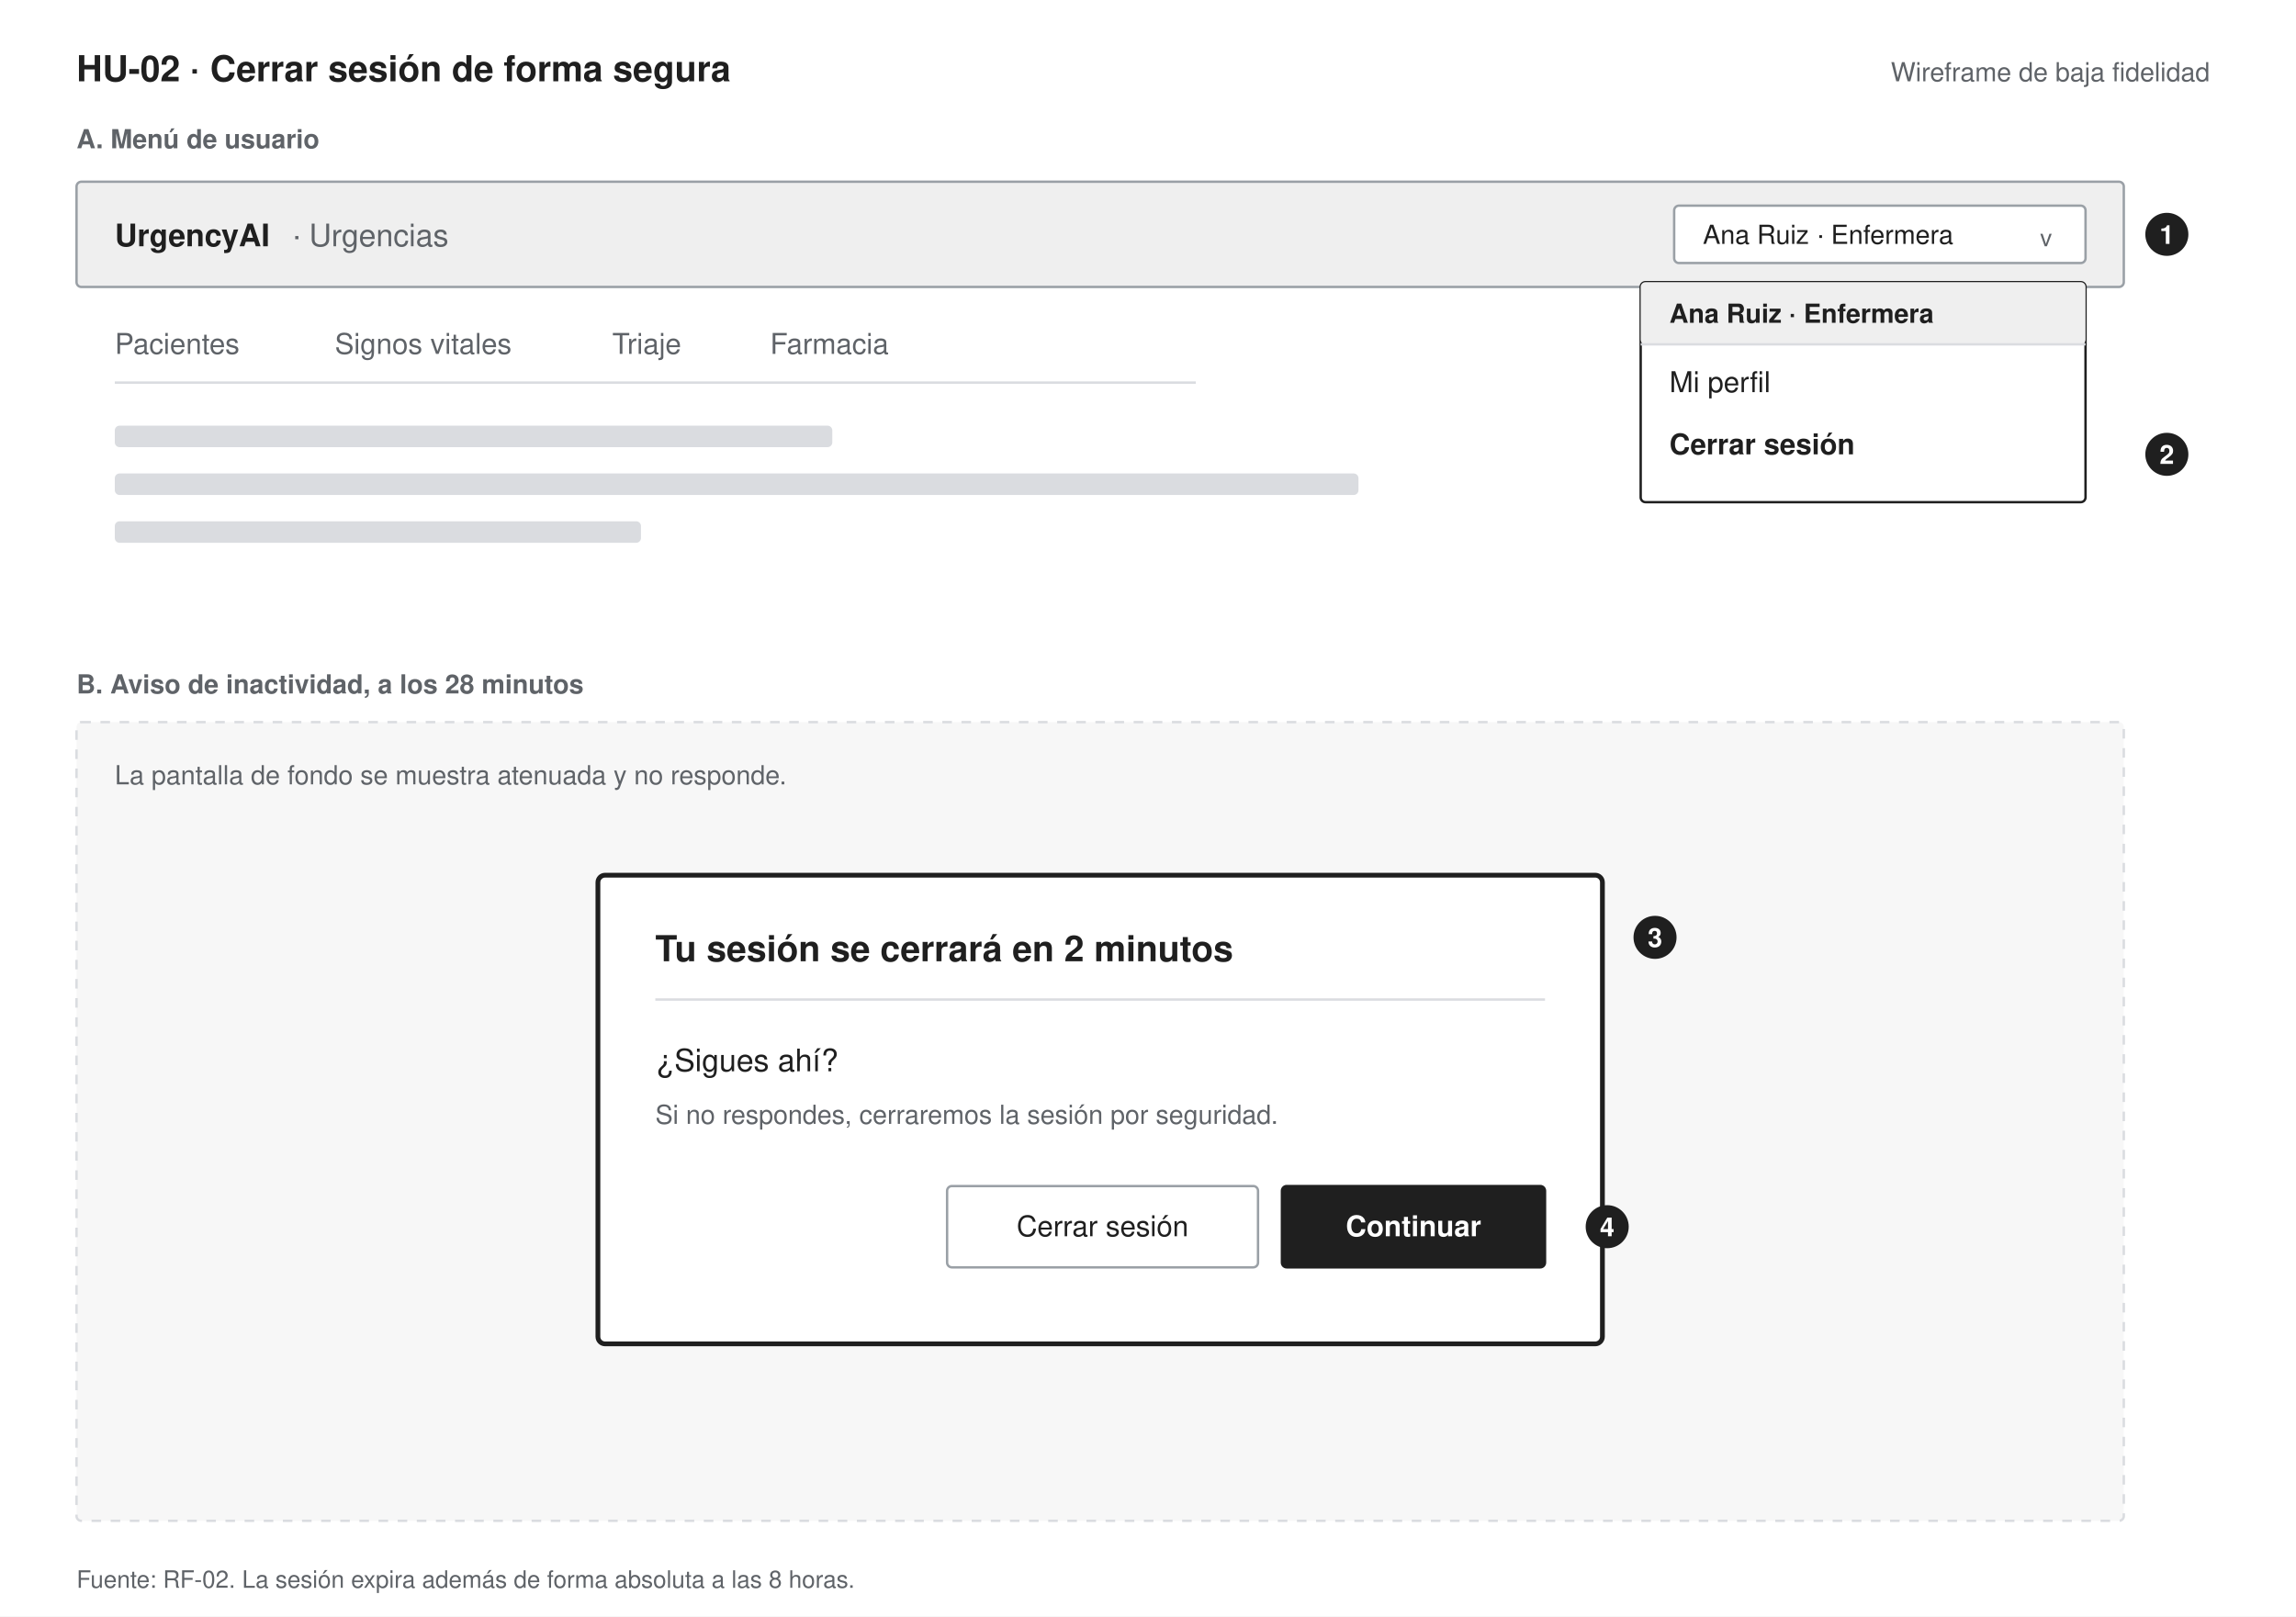
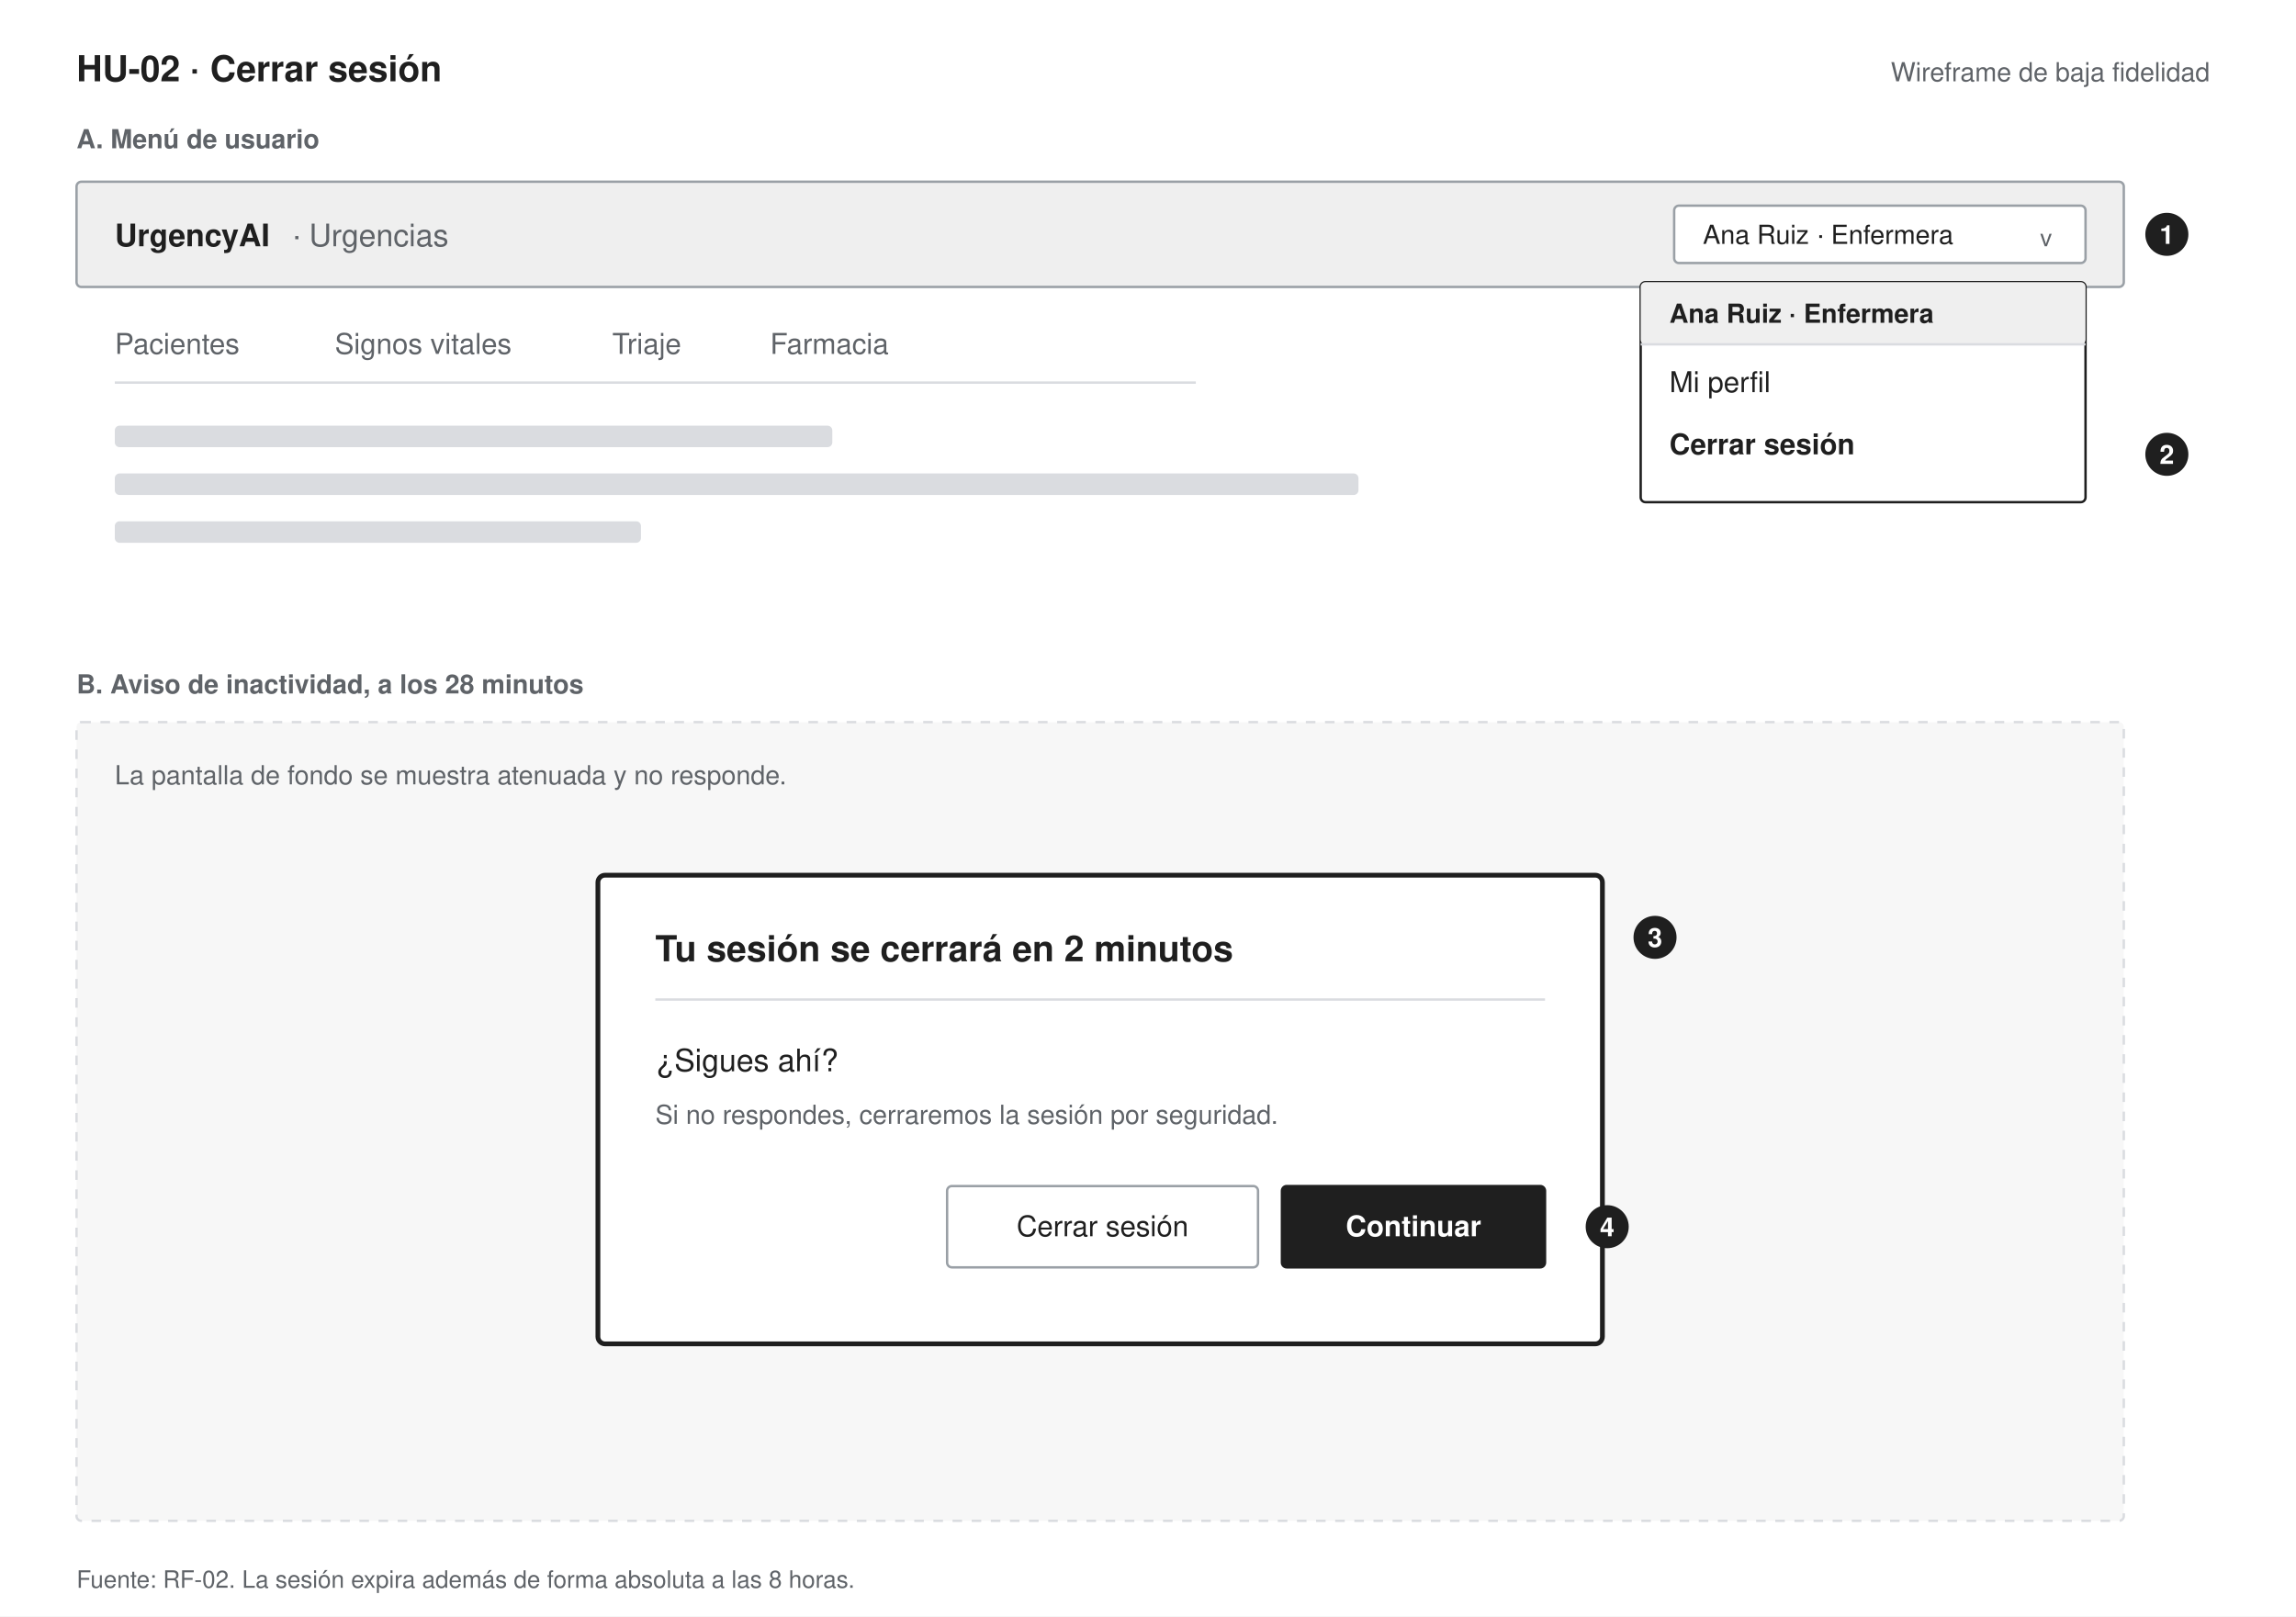
<svg xmlns="http://www.w3.org/2000/svg" width="960" height="676" viewBox="0 0 960 676" role="img">
  <rect width="960" height="676" fill="#FFFFFF" />
-   <text x="32" y="34" font-family="Helvetica Neue,Helvetica,Arial,sans-serif" font-size="15" font-weight="600" text-anchor="start" fill="#1F1F1F">HU-02 · Cerrar sesión de forma segura</text>
+   <text x="32" y="34" font-family="Helvetica Neue,Helvetica,Arial,sans-serif" font-size="15" font-weight="600" text-anchor="start" fill="#1F1F1F">HU-02 · Cerrar sesión</text>
  <text x="924" y="34" font-family="Helvetica Neue,Helvetica,Arial,sans-serif" font-size="11" font-weight="normal" text-anchor="end" fill="#5F6368">Wireframe de baja fidelidad</text>
  <text x="32" y="62" font-family="Helvetica Neue,Helvetica,Arial,sans-serif" font-size="11" font-weight="600" text-anchor="start" fill="#5F6368">A. Menú de usuario</text>
  <rect x="32" y="76" width="856" height="44" rx="2" fill="#EFEFEF" stroke="#9AA0A6" stroke-width="1" />
  <text x="48" y="103" font-family="Helvetica Neue,Helvetica,Arial,sans-serif" font-size="13" font-weight="700" text-anchor="start" fill="#1F1F1F">UrgencyAI</text>
  <text x="122" y="103" font-family="Helvetica Neue,Helvetica,Arial,sans-serif" font-size="13" font-weight="normal" text-anchor="start" fill="#5F6368">· Urgencias</text>
  <text x="872" y="103" font-family="Helvetica Neue,Helvetica,Arial,sans-serif" font-size="11" font-weight="normal" text-anchor="end" fill="#5F6368">Ana Ruiz · Enfermera</text>
  <text x="48" y="148" font-family="Helvetica Neue,Helvetica,Arial,sans-serif" font-size="12" font-weight="normal" text-anchor="start" fill="#5F6368">Pacientes</text>
  <text x="140" y="148" font-family="Helvetica Neue,Helvetica,Arial,sans-serif" font-size="12" font-weight="normal" text-anchor="start" fill="#5F6368">Signos vitales</text>
  <text x="256" y="148" font-family="Helvetica Neue,Helvetica,Arial,sans-serif" font-size="12" font-weight="normal" text-anchor="start" fill="#5F6368">Triaje</text>
  <text x="322" y="148" font-family="Helvetica Neue,Helvetica,Arial,sans-serif" font-size="12" font-weight="normal" text-anchor="start" fill="#5F6368">Farmacia</text>
  <line x1="48" y1="160" x2="500" y2="160" stroke="#DADCE0" stroke-width="1" />
  <rect x="48" y="178" width="300" height="9" rx="2" fill="#DADCE0" stroke="none" stroke-width="1" />
  <rect x="48" y="198" width="520" height="9" rx="2" fill="#DADCE0" stroke="none" stroke-width="1" />
  <rect x="48" y="218" width="220" height="9" rx="2" fill="#DADCE0" stroke="none" stroke-width="1" />
  <rect x="700" y="86" width="172" height="24" rx="2" fill="#FFFFFF" stroke="#9AA0A6" stroke-width="1" />
  <text x="712" y="102" font-family="Helvetica Neue,Helvetica,Arial,sans-serif" font-size="11" font-weight="normal" text-anchor="start" fill="#1F1F1F">Ana Ruiz · Enfermera</text>
  <text x="858" y="103" font-family="Helvetica Neue,Helvetica,Arial,sans-serif" font-size="10" font-weight="normal" text-anchor="end" fill="#5F6368">v</text>
  <rect x="686" y="118" width="186" height="92" rx="2" fill="#FFFFFF" stroke="#1F1F1F" stroke-width="1" />
  <rect x="686" y="118" width="186" height="26" rx="2" fill="#EFEFEF" stroke="none" stroke-width="1" />
  <text x="698" y="135" font-family="Helvetica Neue,Helvetica,Arial,sans-serif" font-size="11" font-weight="600" text-anchor="start" fill="#1F1F1F">Ana Ruiz · Enfermera</text>
  <line x1="686" y1="144" x2="872" y2="144" stroke="#DADCE0" stroke-width="1" />
  <text x="698" y="164" font-family="Helvetica Neue,Helvetica,Arial,sans-serif" font-size="12" font-weight="normal" text-anchor="start" fill="#1F1F1F">Mi perfil</text>
  <text x="698" y="190" font-family="Helvetica Neue,Helvetica,Arial,sans-serif" font-size="12" font-weight="600" text-anchor="start" fill="#1F1F1F">Cerrar sesión</text>
  <circle cx="906" cy="98" r="9" fill="#1F1F1F" />
  <text x="906" y="102" font-family="Helvetica Neue,Helvetica,Arial,sans-serif" font-size="11" font-weight="700" text-anchor="middle" fill="#FFFFFF">1</text>
  <circle cx="906" cy="190" r="9" fill="#1F1F1F" />
  <text x="906" y="194" font-family="Helvetica Neue,Helvetica,Arial,sans-serif" font-size="11" font-weight="700" text-anchor="middle" fill="#FFFFFF">2</text>
  <text x="32" y="290" font-family="Helvetica Neue,Helvetica,Arial,sans-serif" font-size="11" font-weight="600" text-anchor="start" fill="#5F6368">B. Aviso de inactividad, a los 28 minutos</text>
  <rect x="32" y="302" width="856" height="334" rx="2" fill="#F7F7F7" stroke="#DADCE0" stroke-width="1" stroke-dasharray="4 4" />
  <text x="48" y="328" font-family="Helvetica Neue,Helvetica,Arial,sans-serif" font-size="11" font-weight="normal" text-anchor="start" fill="#5F6368">La pantalla de fondo se muestra atenuada y no responde.</text>
  <rect x="250" y="366" width="420" height="196" rx="3" fill="#FFFFFF" stroke="#1F1F1F" stroke-width="2" />
  <text x="274" y="402" font-family="Helvetica Neue,Helvetica,Arial,sans-serif" font-size="15" font-weight="600" text-anchor="start" fill="#1F1F1F">Tu sesión se cerrará en 2 minutos</text>
  <line x1="274" y1="418" x2="646" y2="418" stroke="#DADCE0" stroke-width="1" />
  <text x="274" y="448" font-family="Helvetica Neue,Helvetica,Arial,sans-serif" font-size="13" font-weight="normal" text-anchor="start" fill="#1F1F1F">¿Sigues ahí?</text>
  <text x="274" y="470" font-family="Helvetica Neue,Helvetica,Arial,sans-serif" font-size="11" font-weight="normal" text-anchor="start" fill="#5F6368">Si no respondes, cerraremos la sesión por seguridad.</text>
  <rect x="396" y="496" width="130" height="34" rx="2" fill="#FFFFFF" stroke="#9AA0A6" stroke-width="1" />
  <text x="461.0" y="517.0" font-family="Helvetica Neue,Helvetica,Arial,sans-serif" font-size="12" font-weight="normal" text-anchor="middle" fill="#1F1F1F">Cerrar sesión</text>
  <rect x="536" y="496" width="110" height="34" rx="2" fill="#1F1F1F" stroke="#1F1F1F" stroke-width="1" />
  <text x="591.0" y="517.0" font-family="Helvetica Neue,Helvetica,Arial,sans-serif" font-size="12" font-weight="600" text-anchor="middle" fill="#FFFFFF">Continuar</text>
  <circle cx="692" cy="392" r="9" fill="#1F1F1F" />
  <text x="692" y="396" font-family="Helvetica Neue,Helvetica,Arial,sans-serif" font-size="11" font-weight="700" text-anchor="middle" fill="#FFFFFF">3</text>
  <circle cx="672" cy="513" r="9" fill="#1F1F1F" />
  <text x="672" y="517" font-family="Helvetica Neue,Helvetica,Arial,sans-serif" font-size="11" font-weight="700" text-anchor="middle" fill="#FFFFFF">4</text>
  <text x="32" y="664" font-family="Helvetica Neue,Helvetica,Arial,sans-serif" font-size="10" font-weight="normal" text-anchor="start" fill="#5F6368">Fuente: RF-02. La sesión expira además de forma absoluta a las 8 horas.</text>
</svg>
